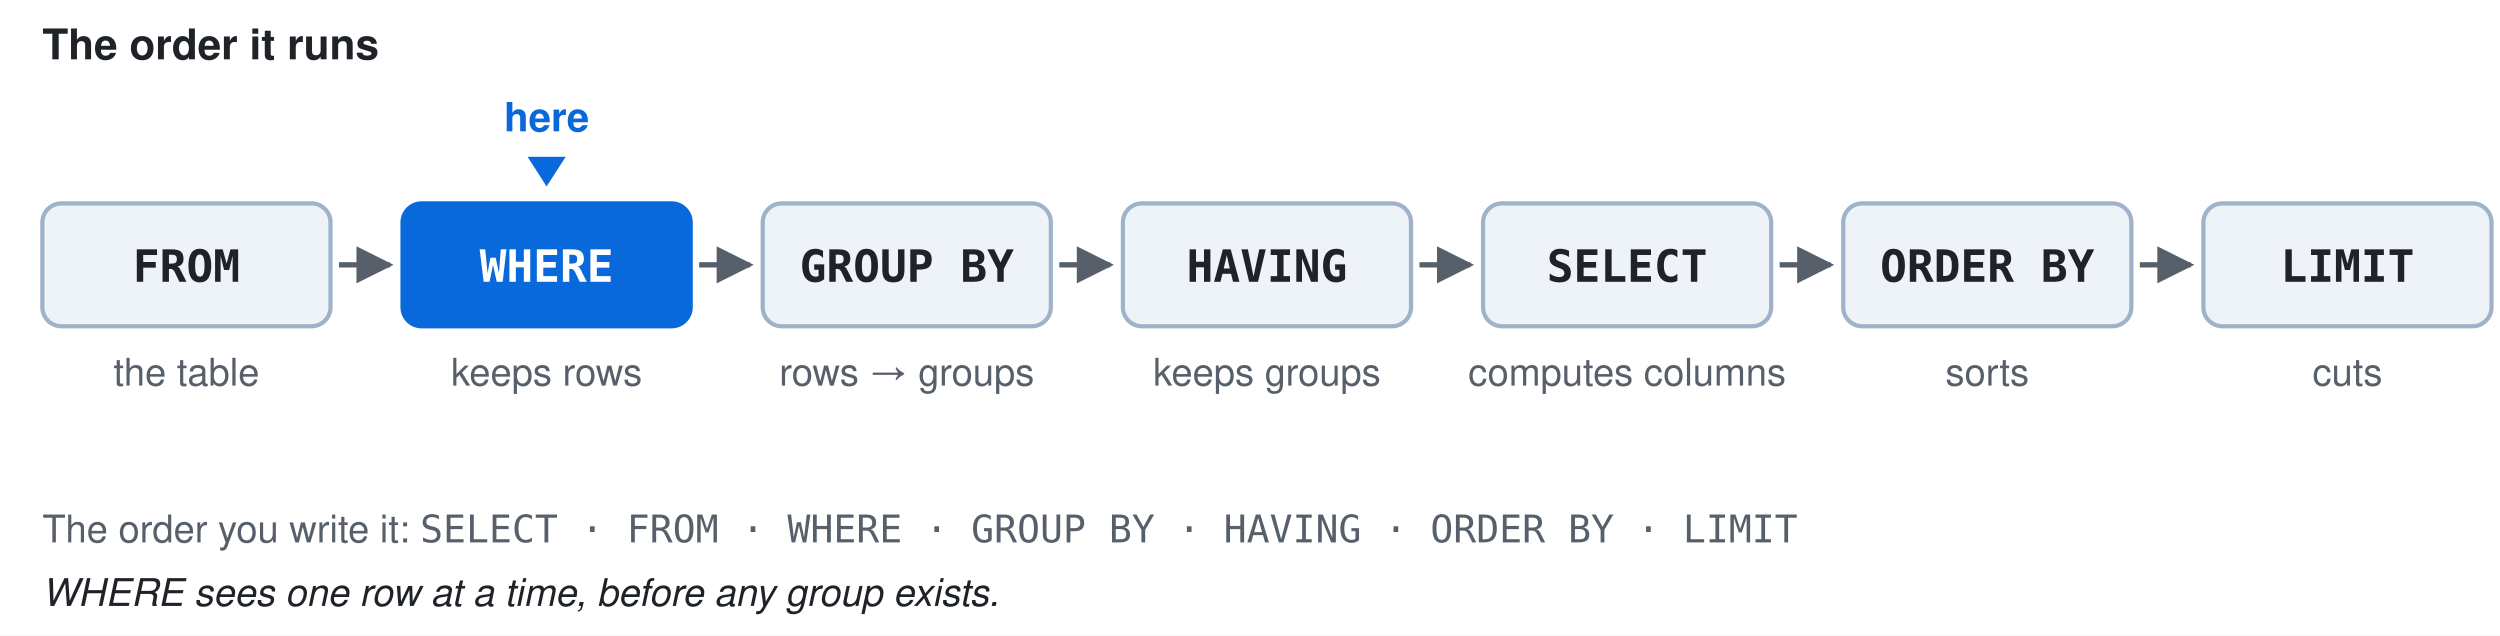
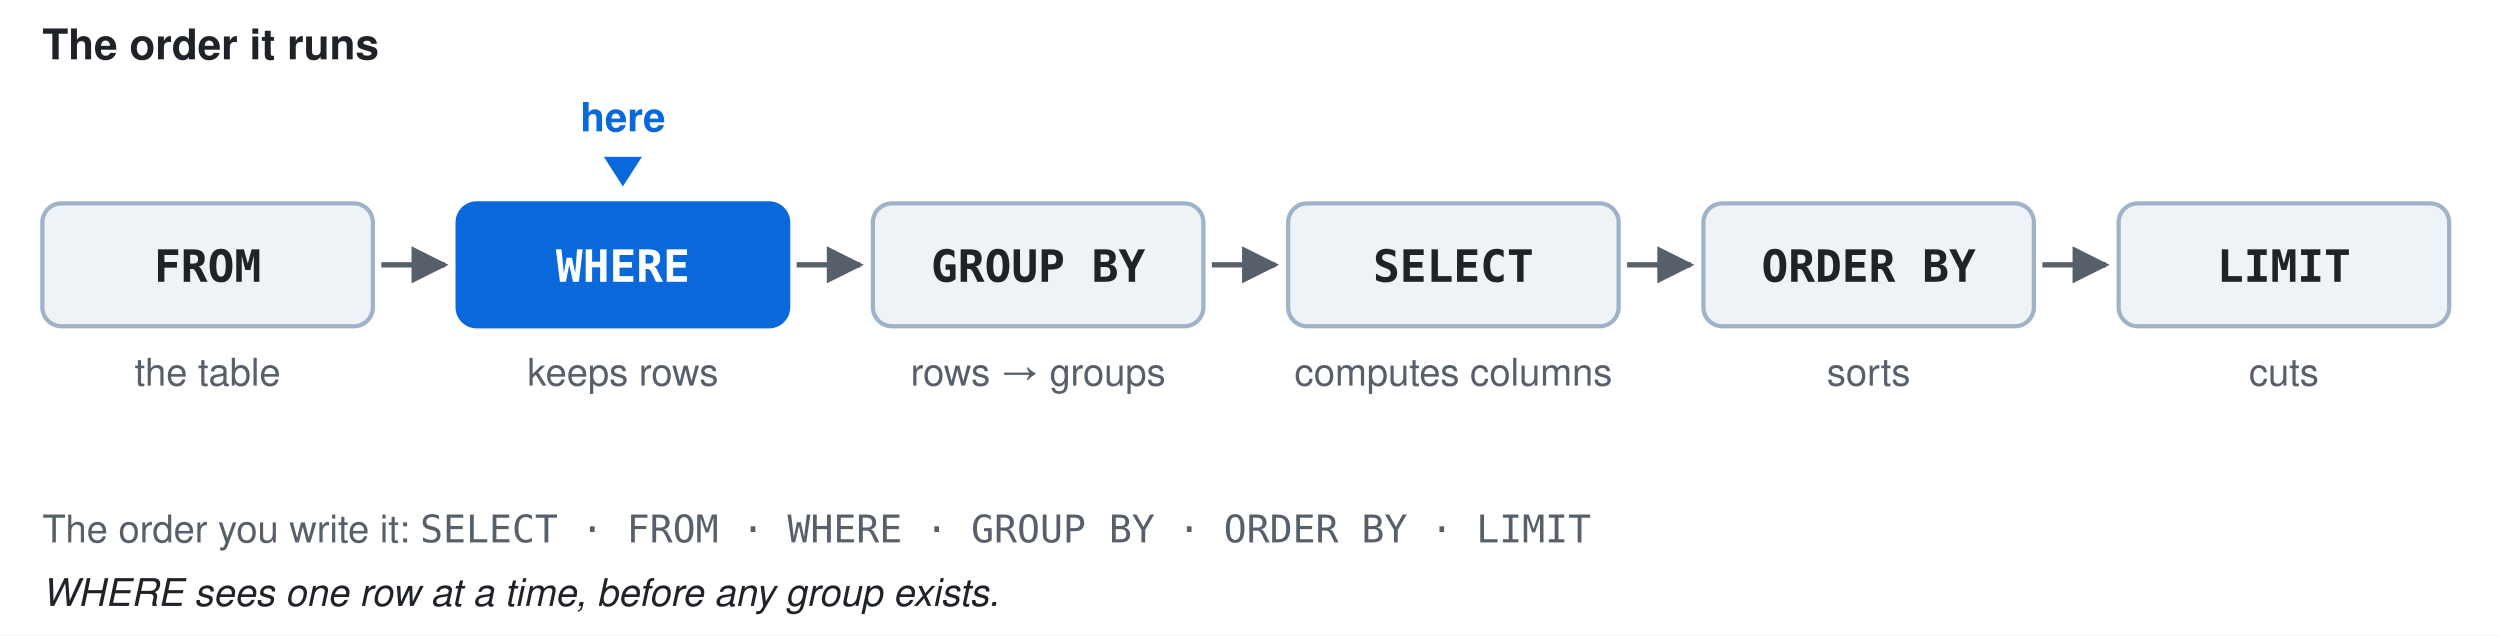
<svg xmlns="http://www.w3.org/2000/svg" width="1180" height="300" viewBox="0 0 1180 300" font-family="-apple-system, BlinkMacSystemFont, 'Segoe UI', Helvetica, Arial, sans-serif" fill="#1f2328">
  <defs>
    <marker id="ah" viewBox="0 0 10 10" refX="9" refY="5" markerWidth="7" markerHeight="7" orient="auto">
      <path d="M0,0 L10,5 L0,10 z" fill="#57606a" />
    </marker>
  </defs>
  <rect width="1180" height="300" fill="#ffffff" />
-   <rect x="20" y="96" width="136" height="58" rx="9" fill="#eef3f8" stroke="#9fb3c8" stroke-width="2" />
-   <text x="88.0" y="133" text-anchor="middle" font-family="'SF Mono', Menlo, Consolas, 'DejaVu Sans Mono', monospace" font-size="21" font-weight="700" fill="#1f2328">FROM</text>
-   <text x="88.0" y="182" text-anchor="middle" font-size="18" fill="#57606a">the table</text>
-   <line x1="160" y1="125.0" x2="184" y2="125.0" stroke="#57606a" stroke-width="2.5" marker-end="url(#ah)" />
-   <rect x="190" y="96" width="136" height="58" rx="9" fill="#0969da" stroke="#0969da" stroke-width="2" />
-   <text x="258.0" y="133" text-anchor="middle" font-family="'SF Mono', Menlo, Consolas, 'DejaVu Sans Mono', monospace" font-size="21" font-weight="700" fill="#ffffff">WHERE</text>
-   <text x="258.0" y="182" text-anchor="middle" font-size="18" fill="#57606a">keeps rows</text>
-   <text x="258.0" y="62" text-anchor="middle" font-size="19" font-weight="700" fill="#0969da">here</text>
-   <path d="M249.0,74 L267.0,74 L258.0,88 z" fill="#0969da" />
-   <line x1="330" y1="125.0" x2="354" y2="125.0" stroke="#57606a" stroke-width="2.5" marker-end="url(#ah)" />
-   <rect x="360" y="96" width="136" height="58" rx="9" fill="#eef3f8" stroke="#9fb3c8" stroke-width="2" />
-   <text x="428.0" y="133" text-anchor="middle" font-family="'SF Mono', Menlo, Consolas, 'DejaVu Sans Mono', monospace" font-size="21" font-weight="700" fill="#1f2328">GROUP BY</text>
-   <text x="428.0" y="182" text-anchor="middle" font-size="18" fill="#57606a">rows → groups</text>
-   <line x1="500" y1="125.0" x2="524" y2="125.0" stroke="#57606a" stroke-width="2.5" marker-end="url(#ah)" />
-   <rect x="530" y="96" width="136" height="58" rx="9" fill="#eef3f8" stroke="#9fb3c8" stroke-width="2" />
-   <text x="598.0" y="133" text-anchor="middle" font-family="'SF Mono', Menlo, Consolas, 'DejaVu Sans Mono', monospace" font-size="21" font-weight="700" fill="#1f2328">HAVING</text>
-   <text x="598.0" y="182" text-anchor="middle" font-size="18" fill="#57606a">keeps groups</text>
-   <line x1="670" y1="125.0" x2="694" y2="125.0" stroke="#57606a" stroke-width="2.5" marker-end="url(#ah)" />
-   <rect x="700" y="96" width="136" height="58" rx="9" fill="#eef3f8" stroke="#9fb3c8" stroke-width="2" />
-   <text x="768.0" y="133" text-anchor="middle" font-family="'SF Mono', Menlo, Consolas, 'DejaVu Sans Mono', monospace" font-size="21" font-weight="700" fill="#1f2328">SELECT</text>
-   <text x="768.0" y="182" text-anchor="middle" font-size="18" fill="#57606a">computes columns</text>
-   <line x1="840" y1="125.0" x2="864" y2="125.0" stroke="#57606a" stroke-width="2.5" marker-end="url(#ah)" />
-   <rect x="870" y="96" width="136" height="58" rx="9" fill="#eef3f8" stroke="#9fb3c8" stroke-width="2" />
-   <text x="938.0" y="133" text-anchor="middle" font-family="'SF Mono', Menlo, Consolas, 'DejaVu Sans Mono', monospace" font-size="21" font-weight="700" fill="#1f2328">ORDER BY</text>
-   <text x="938.0" y="182" text-anchor="middle" font-size="18" fill="#57606a">sorts</text>
-   <line x1="1010" y1="125.0" x2="1034" y2="125.0" stroke="#57606a" stroke-width="2.5" marker-end="url(#ah)" />
-   <rect x="1040" y="96" width="136" height="58" rx="9" fill="#eef3f8" stroke="#9fb3c8" stroke-width="2" />
-   <text x="1108.0" y="133" text-anchor="middle" font-family="'SF Mono', Menlo, Consolas, 'DejaVu Sans Mono', monospace" font-size="21" font-weight="700" fill="#1f2328">LIMIT</text>
-   <text x="1108.0" y="182" text-anchor="middle" font-size="18" fill="#57606a">cuts</text>
+   <rect x="20" y="96" width="156" height="58" rx="9" fill="#eef3f8" stroke="#9fb3c8" stroke-width="2" />
+   <text x="98.0" y="133" text-anchor="middle" font-family="'SF Mono', Menlo, Consolas, 'DejaVu Sans Mono', monospace" font-size="21" font-weight="700" fill="#1f2328">FROM</text>
+   <text x="98.0" y="182" text-anchor="middle" font-size="18" fill="#57606a">the table</text>
+   <line x1="180" y1="125.0" x2="210" y2="125.0" stroke="#57606a" stroke-width="2.5" marker-end="url(#ah)" />
+   <rect x="216" y="96" width="156" height="58" rx="9" fill="#0969da" stroke="#0969da" stroke-width="2" />
+   <text x="294.0" y="133" text-anchor="middle" font-family="'SF Mono', Menlo, Consolas, 'DejaVu Sans Mono', monospace" font-size="21" font-weight="700" fill="#ffffff">WHERE</text>
+   <text x="294.0" y="182" text-anchor="middle" font-size="18" fill="#57606a">keeps rows</text>
+   <text x="294.0" y="62" text-anchor="middle" font-size="19" font-weight="700" fill="#0969da">here</text>
+   <path d="M285.0,74 L303.0,74 L294.0,88 z" fill="#0969da" />
+   <line x1="376" y1="125.0" x2="406" y2="125.0" stroke="#57606a" stroke-width="2.5" marker-end="url(#ah)" />
+   <rect x="412" y="96" width="156" height="58" rx="9" fill="#eef3f8" stroke="#9fb3c8" stroke-width="2" />
+   <text x="490.0" y="133" text-anchor="middle" font-family="'SF Mono', Menlo, Consolas, 'DejaVu Sans Mono', monospace" font-size="21" font-weight="700" fill="#1f2328">GROUP BY</text>
+   <text x="490.0" y="182" text-anchor="middle" font-size="18" fill="#57606a">rows → groups</text>
+   <line x1="572" y1="125.0" x2="602" y2="125.0" stroke="#57606a" stroke-width="2.5" marker-end="url(#ah)" />
+   <rect x="608" y="96" width="156" height="58" rx="9" fill="#eef3f8" stroke="#9fb3c8" stroke-width="2" />
+   <text x="686.0" y="133" text-anchor="middle" font-family="'SF Mono', Menlo, Consolas, 'DejaVu Sans Mono', monospace" font-size="21" font-weight="700" fill="#1f2328">SELECT</text>
+   <text x="686.0" y="182" text-anchor="middle" font-size="18" fill="#57606a">computes columns</text>
+   <line x1="768" y1="125.0" x2="798" y2="125.0" stroke="#57606a" stroke-width="2.5" marker-end="url(#ah)" />
+   <rect x="804" y="96" width="156" height="58" rx="9" fill="#eef3f8" stroke="#9fb3c8" stroke-width="2" />
+   <text x="882.0" y="133" text-anchor="middle" font-family="'SF Mono', Menlo, Consolas, 'DejaVu Sans Mono', monospace" font-size="21" font-weight="700" fill="#1f2328">ORDER BY</text>
+   <text x="882.0" y="182" text-anchor="middle" font-size="18" fill="#57606a">sorts</text>
+   <line x1="964" y1="125.0" x2="994" y2="125.0" stroke="#57606a" stroke-width="2.5" marker-end="url(#ah)" />
+   <rect x="1000" y="96" width="156" height="58" rx="9" fill="#eef3f8" stroke="#9fb3c8" stroke-width="2" />
+   <text x="1078.0" y="133" text-anchor="middle" font-family="'SF Mono', Menlo, Consolas, 'DejaVu Sans Mono', monospace" font-size="21" font-weight="700" fill="#1f2328">LIMIT</text>
+   <text x="1078.0" y="182" text-anchor="middle" font-size="18" fill="#57606a">cuts</text>
  <text x="20" y="28" font-size="20" font-weight="700" fill="#1f2328">The order it runs</text>
-   <text x="20" y="256" font-size="18" fill="#57606a">The order you write it: <tspan font-family="'SF Mono', Menlo, Consolas, 'DejaVu Sans Mono', monospace">SELECT · FROM · WHERE · GROUP BY · HAVING · ORDER BY · LIMIT</tspan>
+   <text x="20" y="256" font-size="18" fill="#57606a">The order you write it: <tspan font-family="'SF Mono', Menlo, Consolas, 'DejaVu Sans Mono', monospace">SELECT · FROM · WHERE · GROUP BY · ORDER BY · LIMIT</tspan>
  </text>
  <text x="20" y="286" font-size="18" font-style="italic" fill="#1f2328">WHERE sees one row at a time, before any group exists.</text>
</svg>
